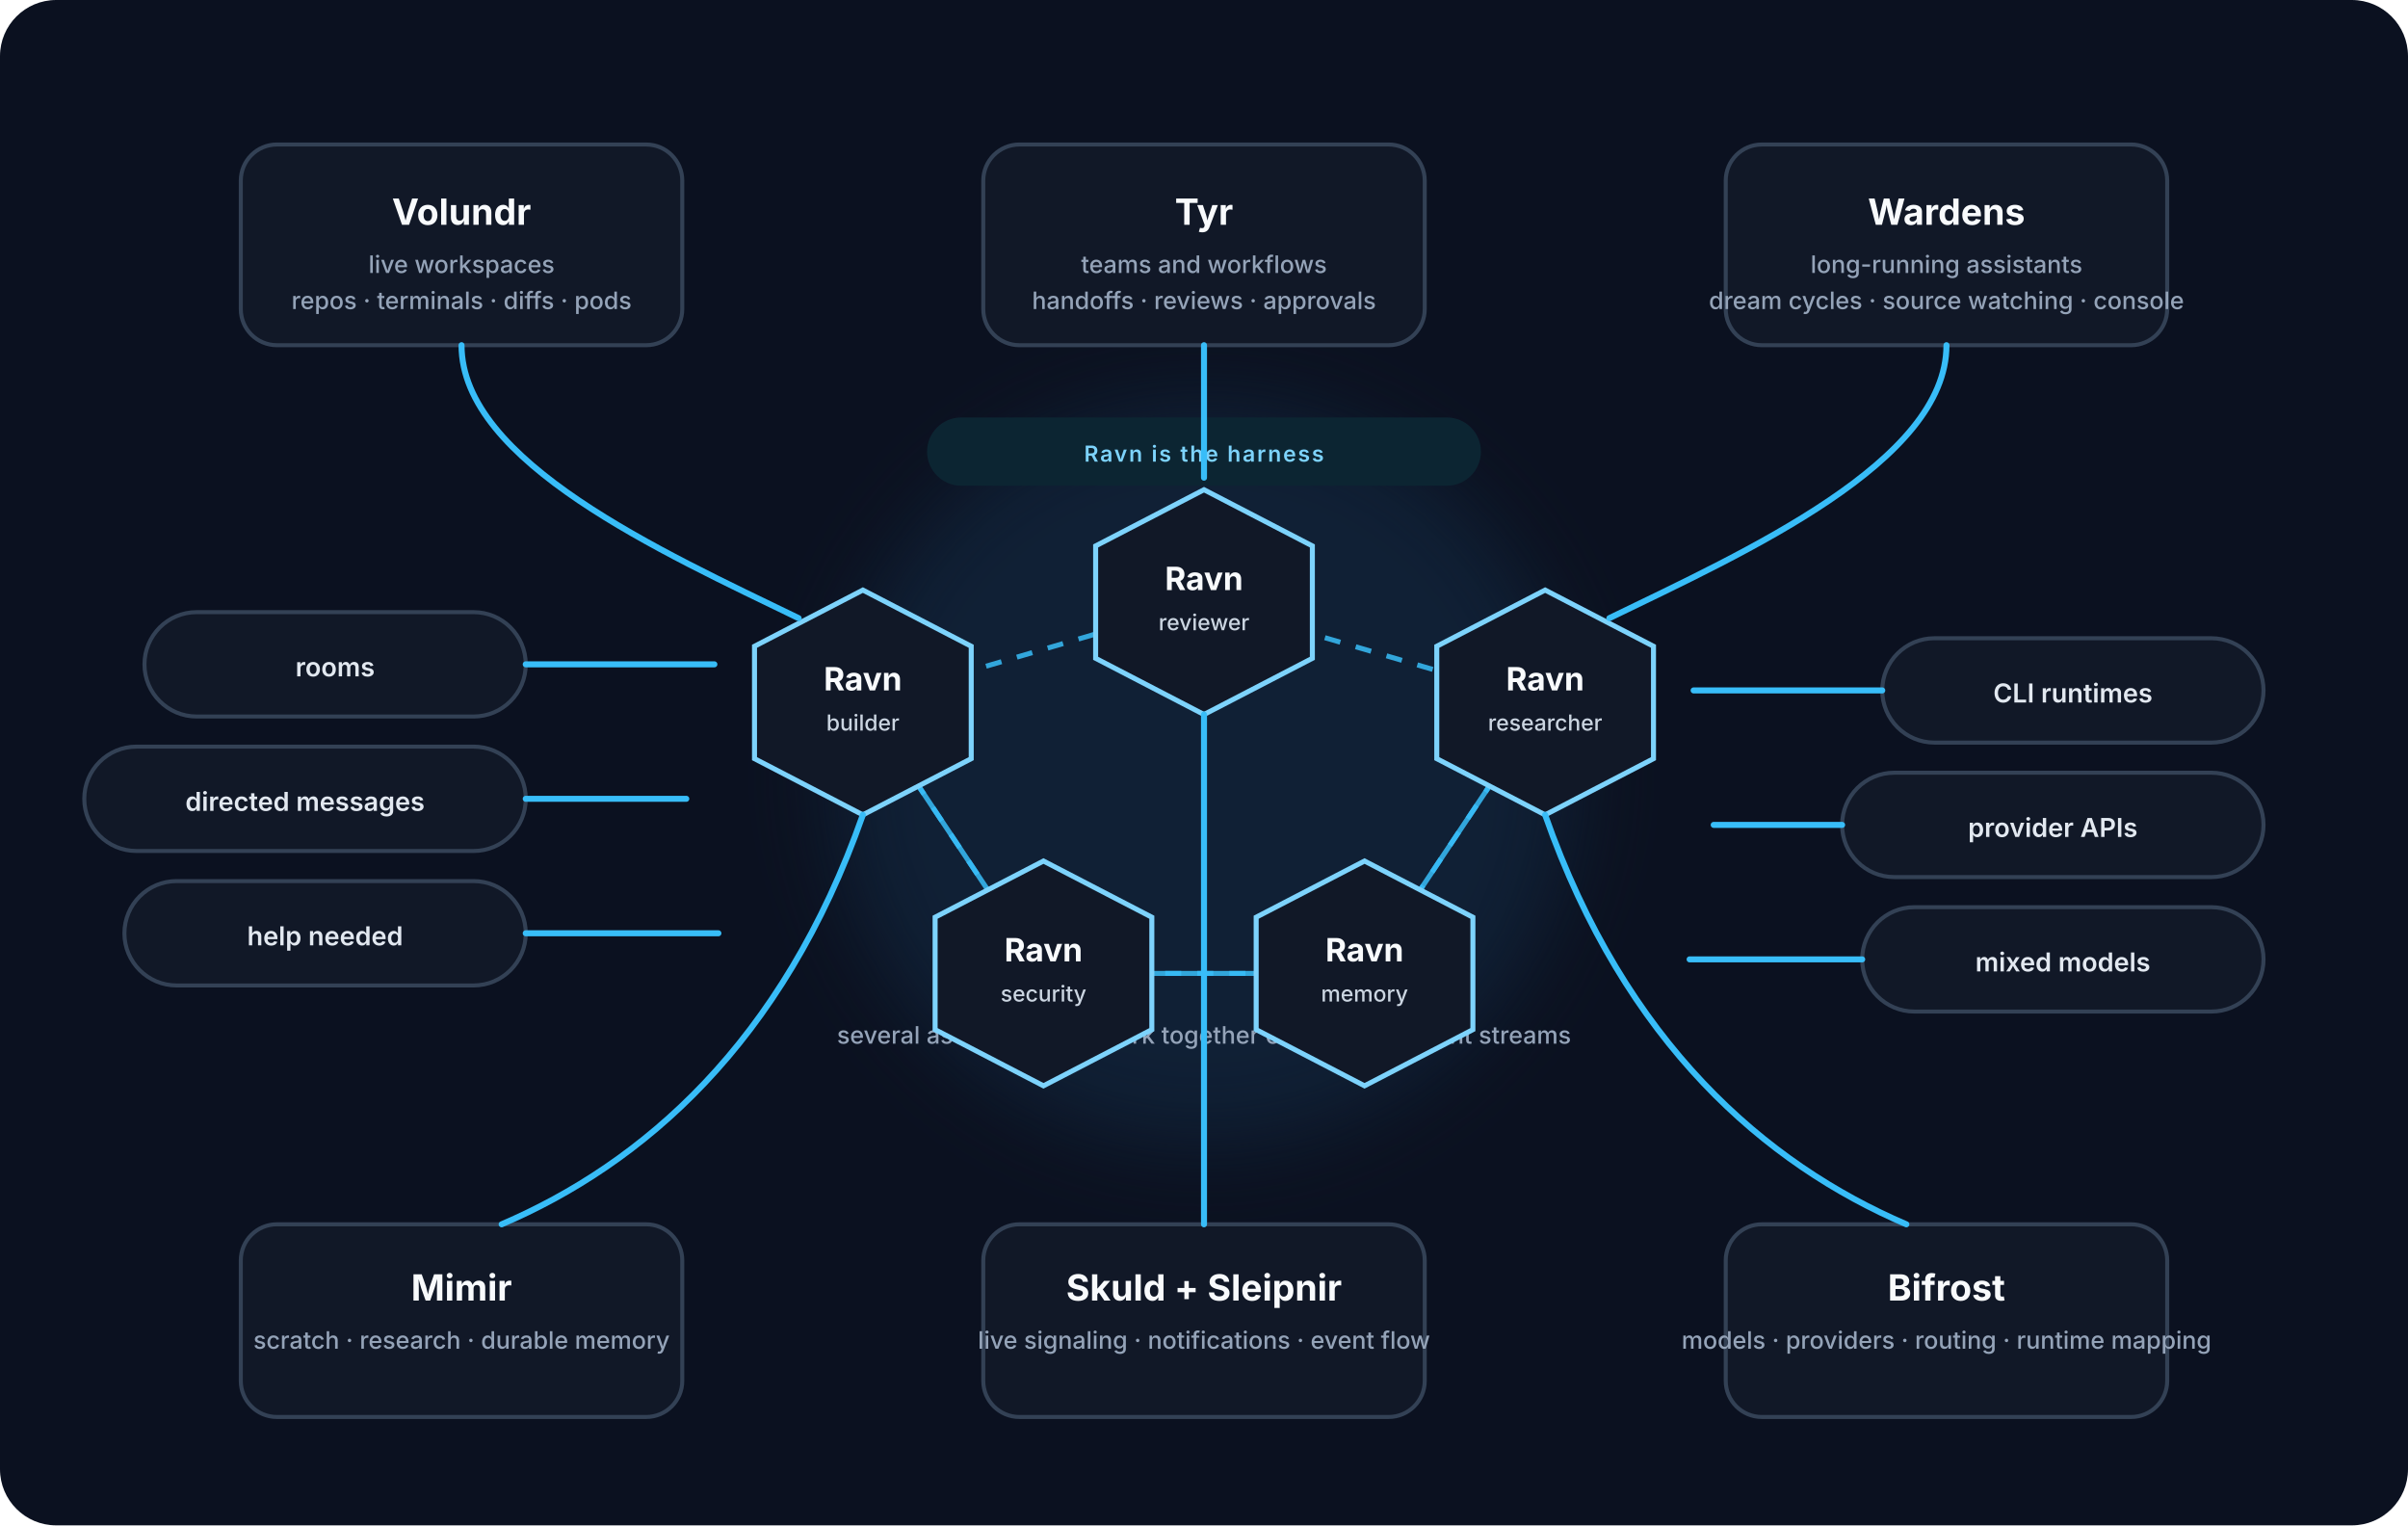
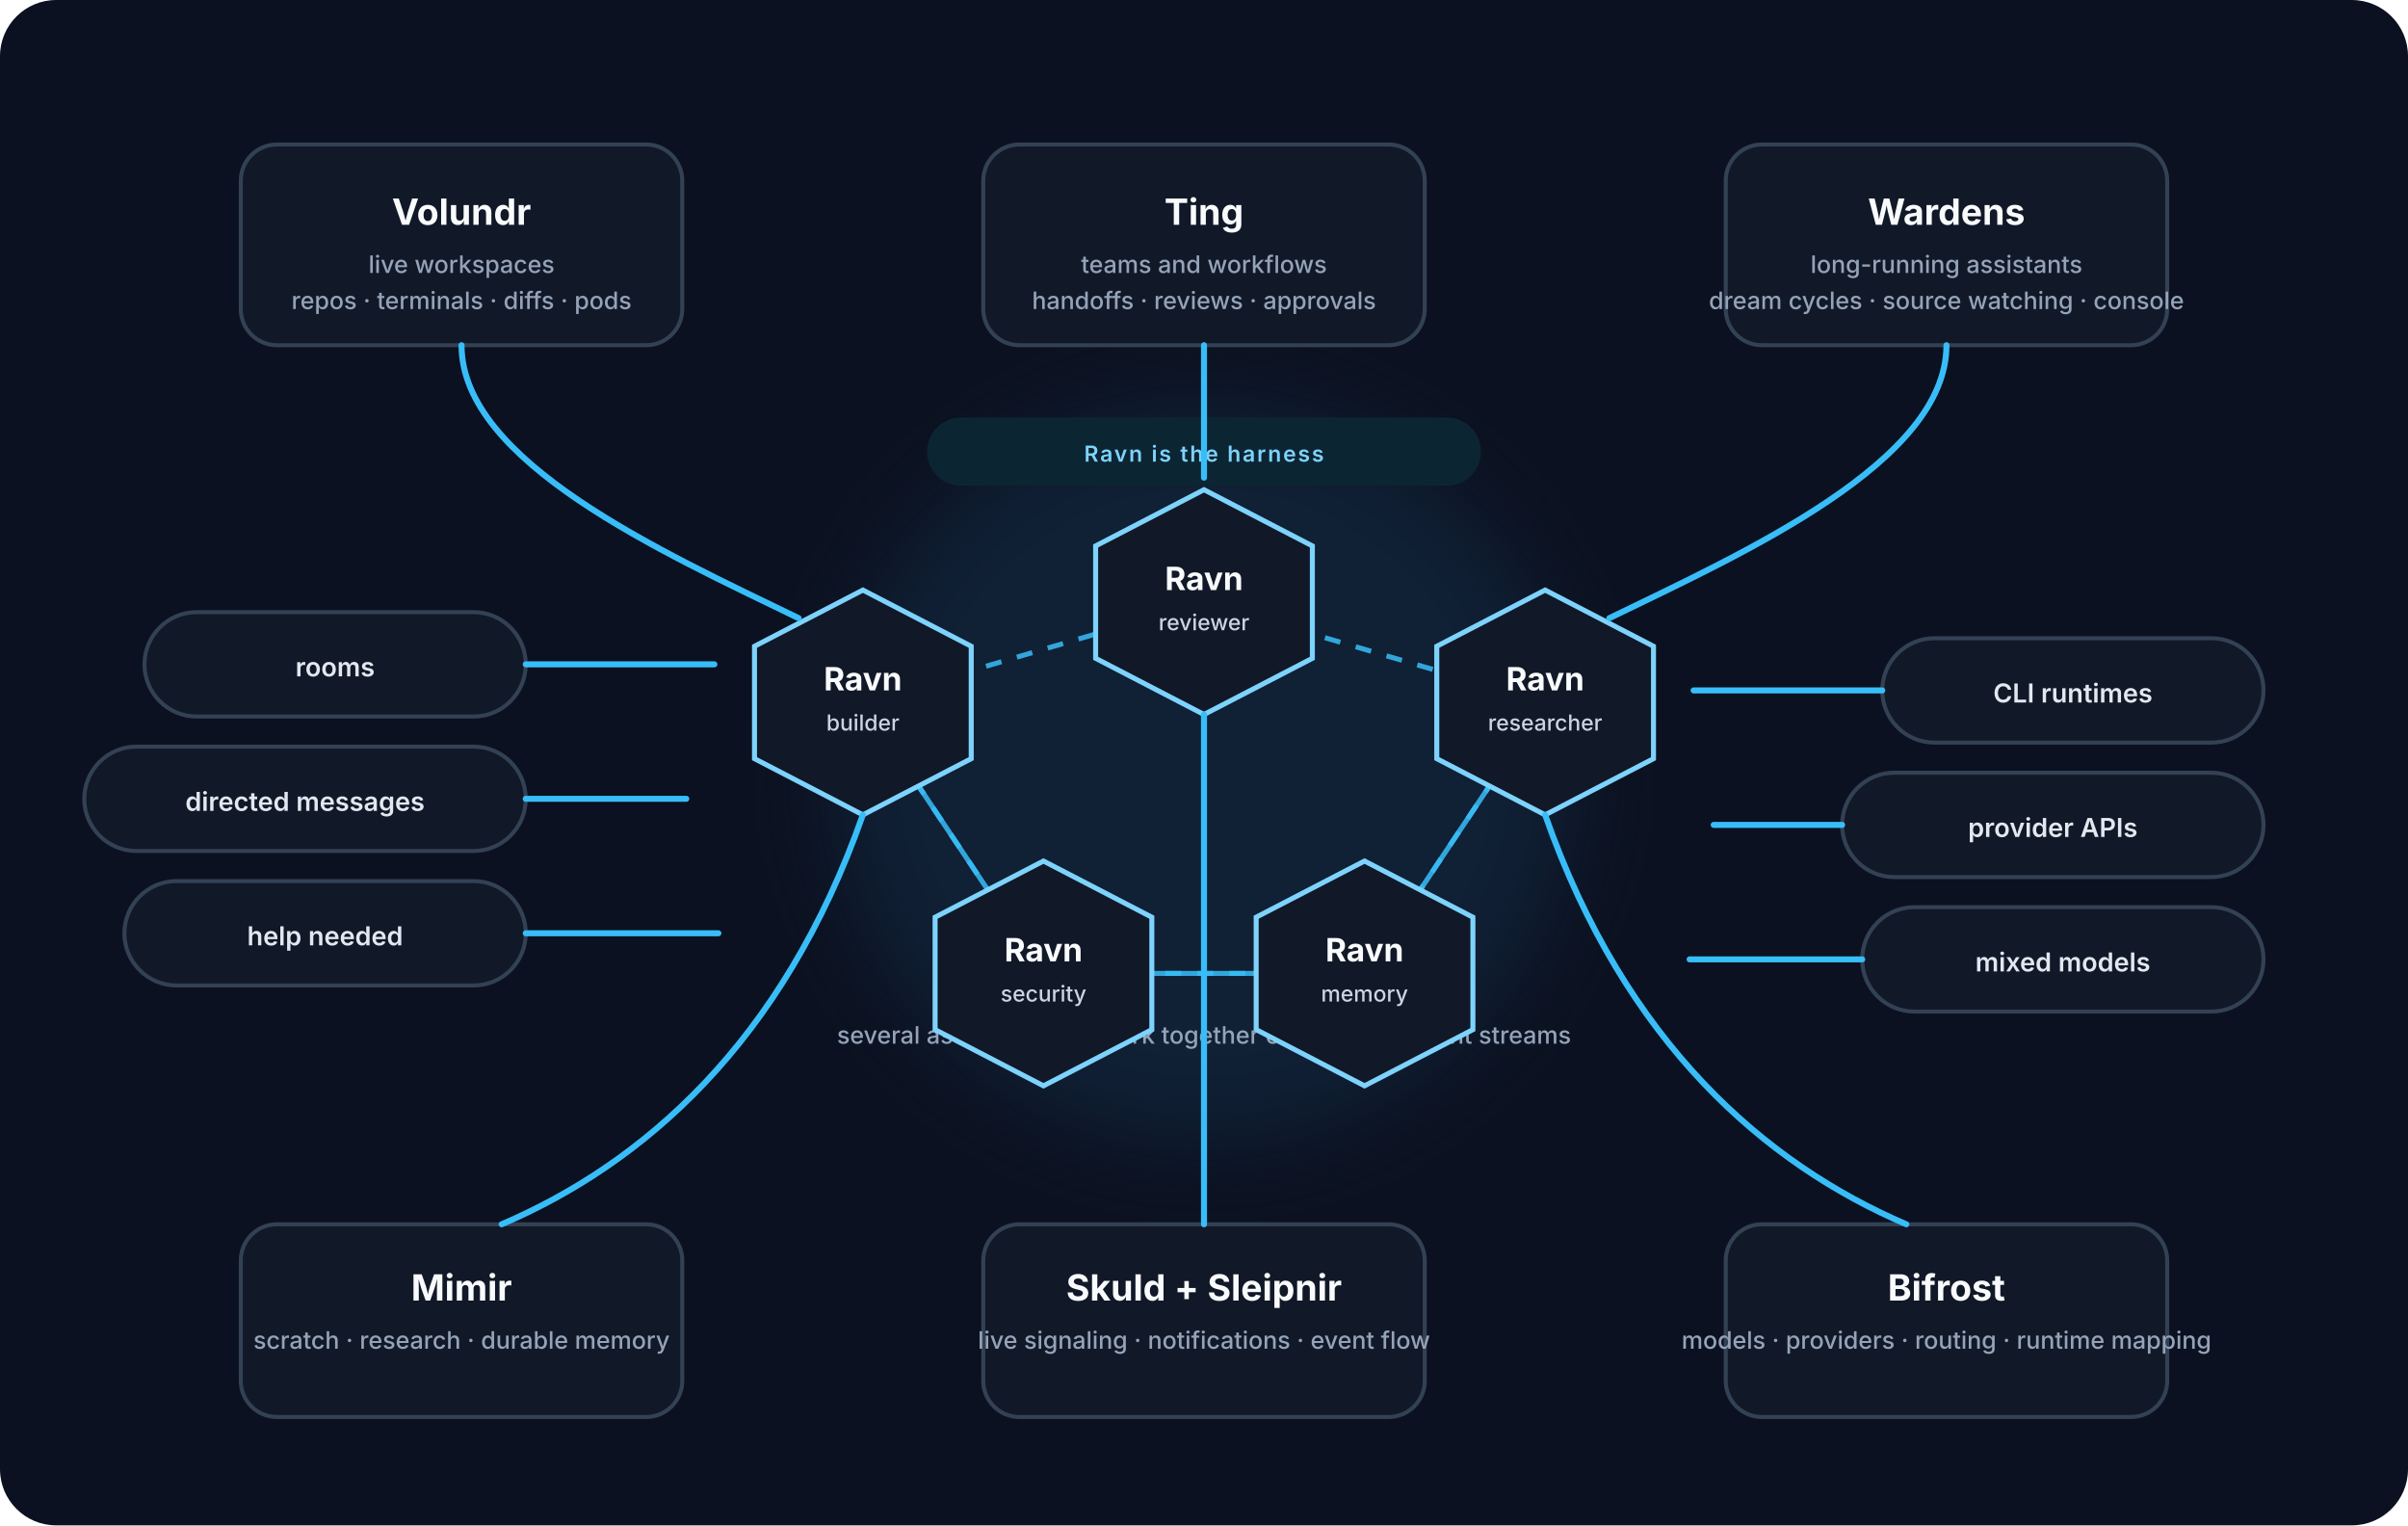
<svg xmlns="http://www.w3.org/2000/svg" width="1200" height="760" viewBox="0 0 1200 760" fill="none">
  <defs>
    <filter id="glow" x="0" y="0" width="1200" height="760" filterUnits="userSpaceOnUse" color-interpolation-filters="sRGB">
      <feGaussianBlur stdDeviation="20" result="blur" />
    </filter>
    <style>
      .title { font: 700 18px Inter, Arial, sans-serif; fill: #F8FAFC; }
      .label { font: 600 13px Inter, Arial, sans-serif; fill: #E2E8F0; }
      .small { font: 500 12px Inter, Arial, sans-serif; fill: #94A3B8; }
      .tiny { font: 600 11px Inter, Arial, sans-serif; fill: #7DD3FC; letter-spacing: 0.08em; text-transform: uppercase; }
      .nodeTitle { font: 700 16px Inter, Arial, sans-serif; fill: #F8FAFC; }
      .nodeSub { font: 500 11px Inter, Arial, sans-serif; fill: #CBD5E1; }
    </style>
  </defs>
  <rect width="1200" height="760" rx="28" fill="#0B1120" />
  <circle cx="600" cy="385" r="185" fill="#102238" opacity="0.85" filter="url(#glow)" />
  <rect x="120" y="72" width="220" height="100" rx="18" fill="#111827" stroke="#334155" stroke-width="2" />
  <text x="230" y="112" text-anchor="middle" class="title">Volundr</text>
  <text x="230" y="136" text-anchor="middle" class="small">live workspaces</text>
  <text x="230" y="154" text-anchor="middle" class="small">repos · terminals · diffs · pods</text>
  <rect x="490" y="72" width="220" height="100" rx="18" fill="#111827" stroke="#334155" stroke-width="2" />
-   <text x="600" y="112" text-anchor="middle" class="title">Tyr</text>
+   <text x="600" y="112" text-anchor="middle" class="title">Ting</text>
  <text x="600" y="136" text-anchor="middle" class="small">teams and workflows</text>
  <text x="600" y="154" text-anchor="middle" class="small">handoffs · reviews · approvals</text>
  <rect x="860" y="72" width="220" height="100" rx="18" fill="#111827" stroke="#334155" stroke-width="2" />
  <text x="970" y="112" text-anchor="middle" class="title">Wardens</text>
  <text x="970" y="136" text-anchor="middle" class="small">long-running assistants</text>
  <text x="970" y="154" text-anchor="middle" class="small">dream cycles · source watching · console</text>
  <rect x="462" y="208" width="276" height="34" rx="17" fill="#0C2532" />
  <text x="600" y="230" text-anchor="middle" class="tiny">Ravn is the harness</text>
  <path d="M430 350L600 300L770 350L680 485L520 485L430 350Z" stroke="#38BDF8" stroke-width="2.5" stroke-dasharray="8 8" opacity="0.85" />
  <path d="M430 350L520 485" stroke="#38BDF8" stroke-width="2.5" opacity="0.85" />
  <path d="M770 350L680 485" stroke="#38BDF8" stroke-width="2.5" opacity="0.85" />
  <path d="M520 485L680 485" stroke="#38BDF8" stroke-width="2.5" opacity="0.85" />
  <text x="600" y="520" text-anchor="middle" class="small">several assistants can work together over shared event streams</text>
  <polygon points="430,294 484,322 484,378 430,406 376,378 376,322" fill="#111827" stroke="#7DD3FC" stroke-width="2.5" />
  <text x="430" y="344" text-anchor="middle" class="nodeTitle">Ravn</text>
  <text x="430" y="364" text-anchor="middle" class="nodeSub">builder</text>
  <polygon points="600,244 654,272 654,328 600,356 546,328 546,272" fill="#111827" stroke="#7DD3FC" stroke-width="2.5" />
  <text x="600" y="294" text-anchor="middle" class="nodeTitle">Ravn</text>
  <text x="600" y="314" text-anchor="middle" class="nodeSub">reviewer</text>
  <polygon points="770,294 824,322 824,378 770,406 716,378 716,322" fill="#111827" stroke="#7DD3FC" stroke-width="2.5" />
  <text x="770" y="344" text-anchor="middle" class="nodeTitle">Ravn</text>
  <text x="770" y="364" text-anchor="middle" class="nodeSub">researcher</text>
  <polygon points="520,429 574,457 574,513 520,541 466,513 466,457" fill="#111827" stroke="#7DD3FC" stroke-width="2.5" />
  <text x="520" y="479" text-anchor="middle" class="nodeTitle">Ravn</text>
  <text x="520" y="499" text-anchor="middle" class="nodeSub">security</text>
  <polygon points="680,429 734,457 734,513 680,541 626,513 626,457" fill="#111827" stroke="#7DD3FC" stroke-width="2.5" />
  <text x="680" y="479" text-anchor="middle" class="nodeTitle">Ravn</text>
  <text x="680" y="499" text-anchor="middle" class="nodeSub">memory</text>
  <rect x="72" y="305" width="190" height="52" rx="26" fill="#111827" stroke="#334155" stroke-width="2" />
  <text x="167" y="337" text-anchor="middle" class="label">rooms</text>
  <rect x="42" y="372" width="220" height="52" rx="26" fill="#111827" stroke="#334155" stroke-width="2" />
  <text x="152" y="404" text-anchor="middle" class="label">directed messages</text>
  <rect x="62" y="439" width="200" height="52" rx="26" fill="#111827" stroke="#334155" stroke-width="2" />
  <text x="162" y="471" text-anchor="middle" class="label">help needed</text>
  <path d="M262 331H356" stroke="#38BDF8" stroke-width="3" stroke-linecap="round" />
  <path d="M262 398H342" stroke="#38BDF8" stroke-width="3" stroke-linecap="round" />
  <path d="M262 465H358" stroke="#38BDF8" stroke-width="3" stroke-linecap="round" />
  <rect x="938" y="318" width="190" height="52" rx="26" fill="#111827" stroke="#334155" stroke-width="2" />
  <text x="1033" y="350" text-anchor="middle" class="label">CLI runtimes</text>
  <rect x="918" y="385" width="210" height="52" rx="26" fill="#111827" stroke="#334155" stroke-width="2" />
  <text x="1023" y="417" text-anchor="middle" class="label">provider APIs</text>
  <rect x="928" y="452" width="200" height="52" rx="26" fill="#111827" stroke="#334155" stroke-width="2" />
  <text x="1028" y="484" text-anchor="middle" class="label">mixed models</text>
  <path d="M844 344H938" stroke="#38BDF8" stroke-width="3" stroke-linecap="round" />
  <path d="M854 411H918" stroke="#38BDF8" stroke-width="3" stroke-linecap="round" />
  <path d="M842 478H928" stroke="#38BDF8" stroke-width="3" stroke-linecap="round" />
  <rect x="120" y="610" width="220" height="96" rx="18" fill="#111827" stroke="#334155" stroke-width="2" />
  <text x="230" y="648" text-anchor="middle" class="title">Mimir</text>
  <text x="230" y="672" text-anchor="middle" class="small">scratch · research · durable memory</text>
  <rect x="490" y="610" width="220" height="96" rx="18" fill="#111827" stroke="#334155" stroke-width="2" />
  <text x="600" y="648" text-anchor="middle" class="title">Skuld + Sleipnir</text>
  <text x="600" y="672" text-anchor="middle" class="small">live signaling · notifications · event flow</text>
  <rect x="860" y="610" width="220" height="96" rx="18" fill="#111827" stroke="#334155" stroke-width="2" />
  <text x="970" y="648" text-anchor="middle" class="title">Bifrost</text>
  <text x="970" y="672" text-anchor="middle" class="small">models · providers · routing · runtime mapping</text>
  <path d="M430 406C390 520 320 580 250 610" stroke="#38BDF8" stroke-width="3" stroke-linecap="round" />
  <path d="M600 356V610" stroke="#38BDF8" stroke-width="3" stroke-linecap="round" />
  <path d="M770 406C810 520 880 580 950 610" stroke="#38BDF8" stroke-width="3" stroke-linecap="round" />
  <path d="M230 172C230 230 330 275 398 308" stroke="#38BDF8" stroke-width="3" stroke-linecap="round" />
  <path d="M600 172V238" stroke="#38BDF8" stroke-width="3" stroke-linecap="round" />
  <path d="M970 172C970 230 870 275 802 308" stroke="#38BDF8" stroke-width="3" stroke-linecap="round" />
</svg>
